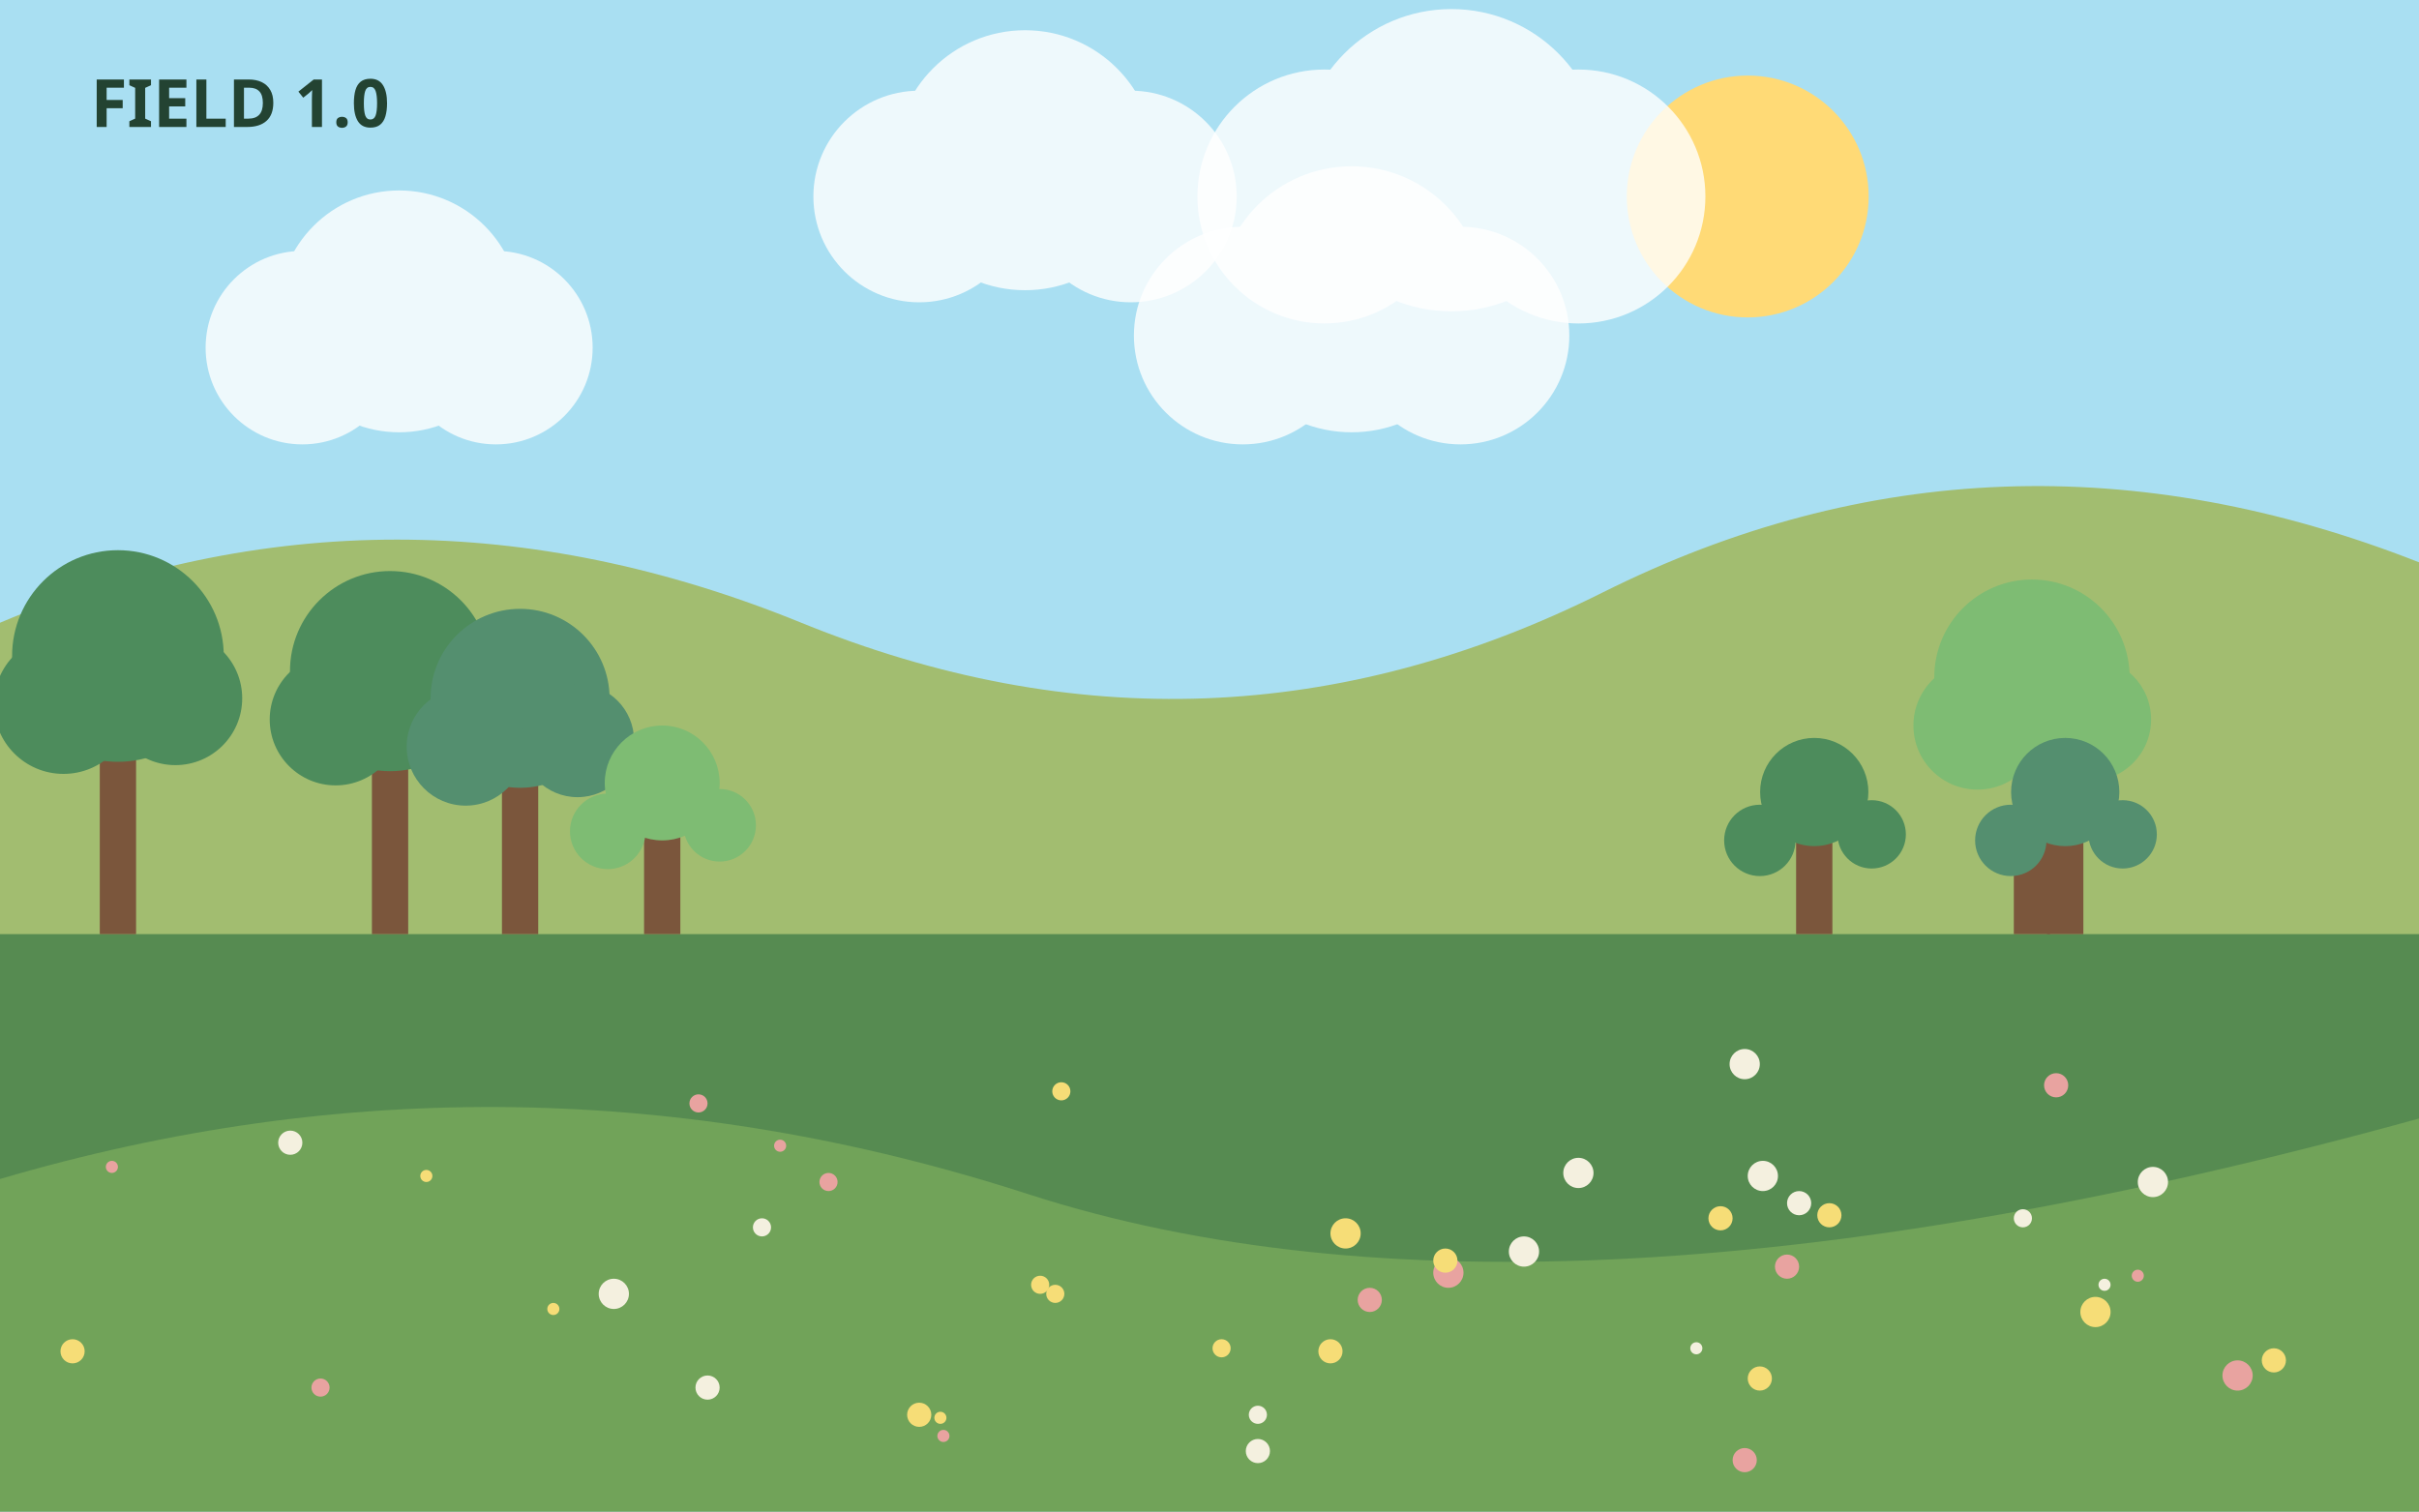
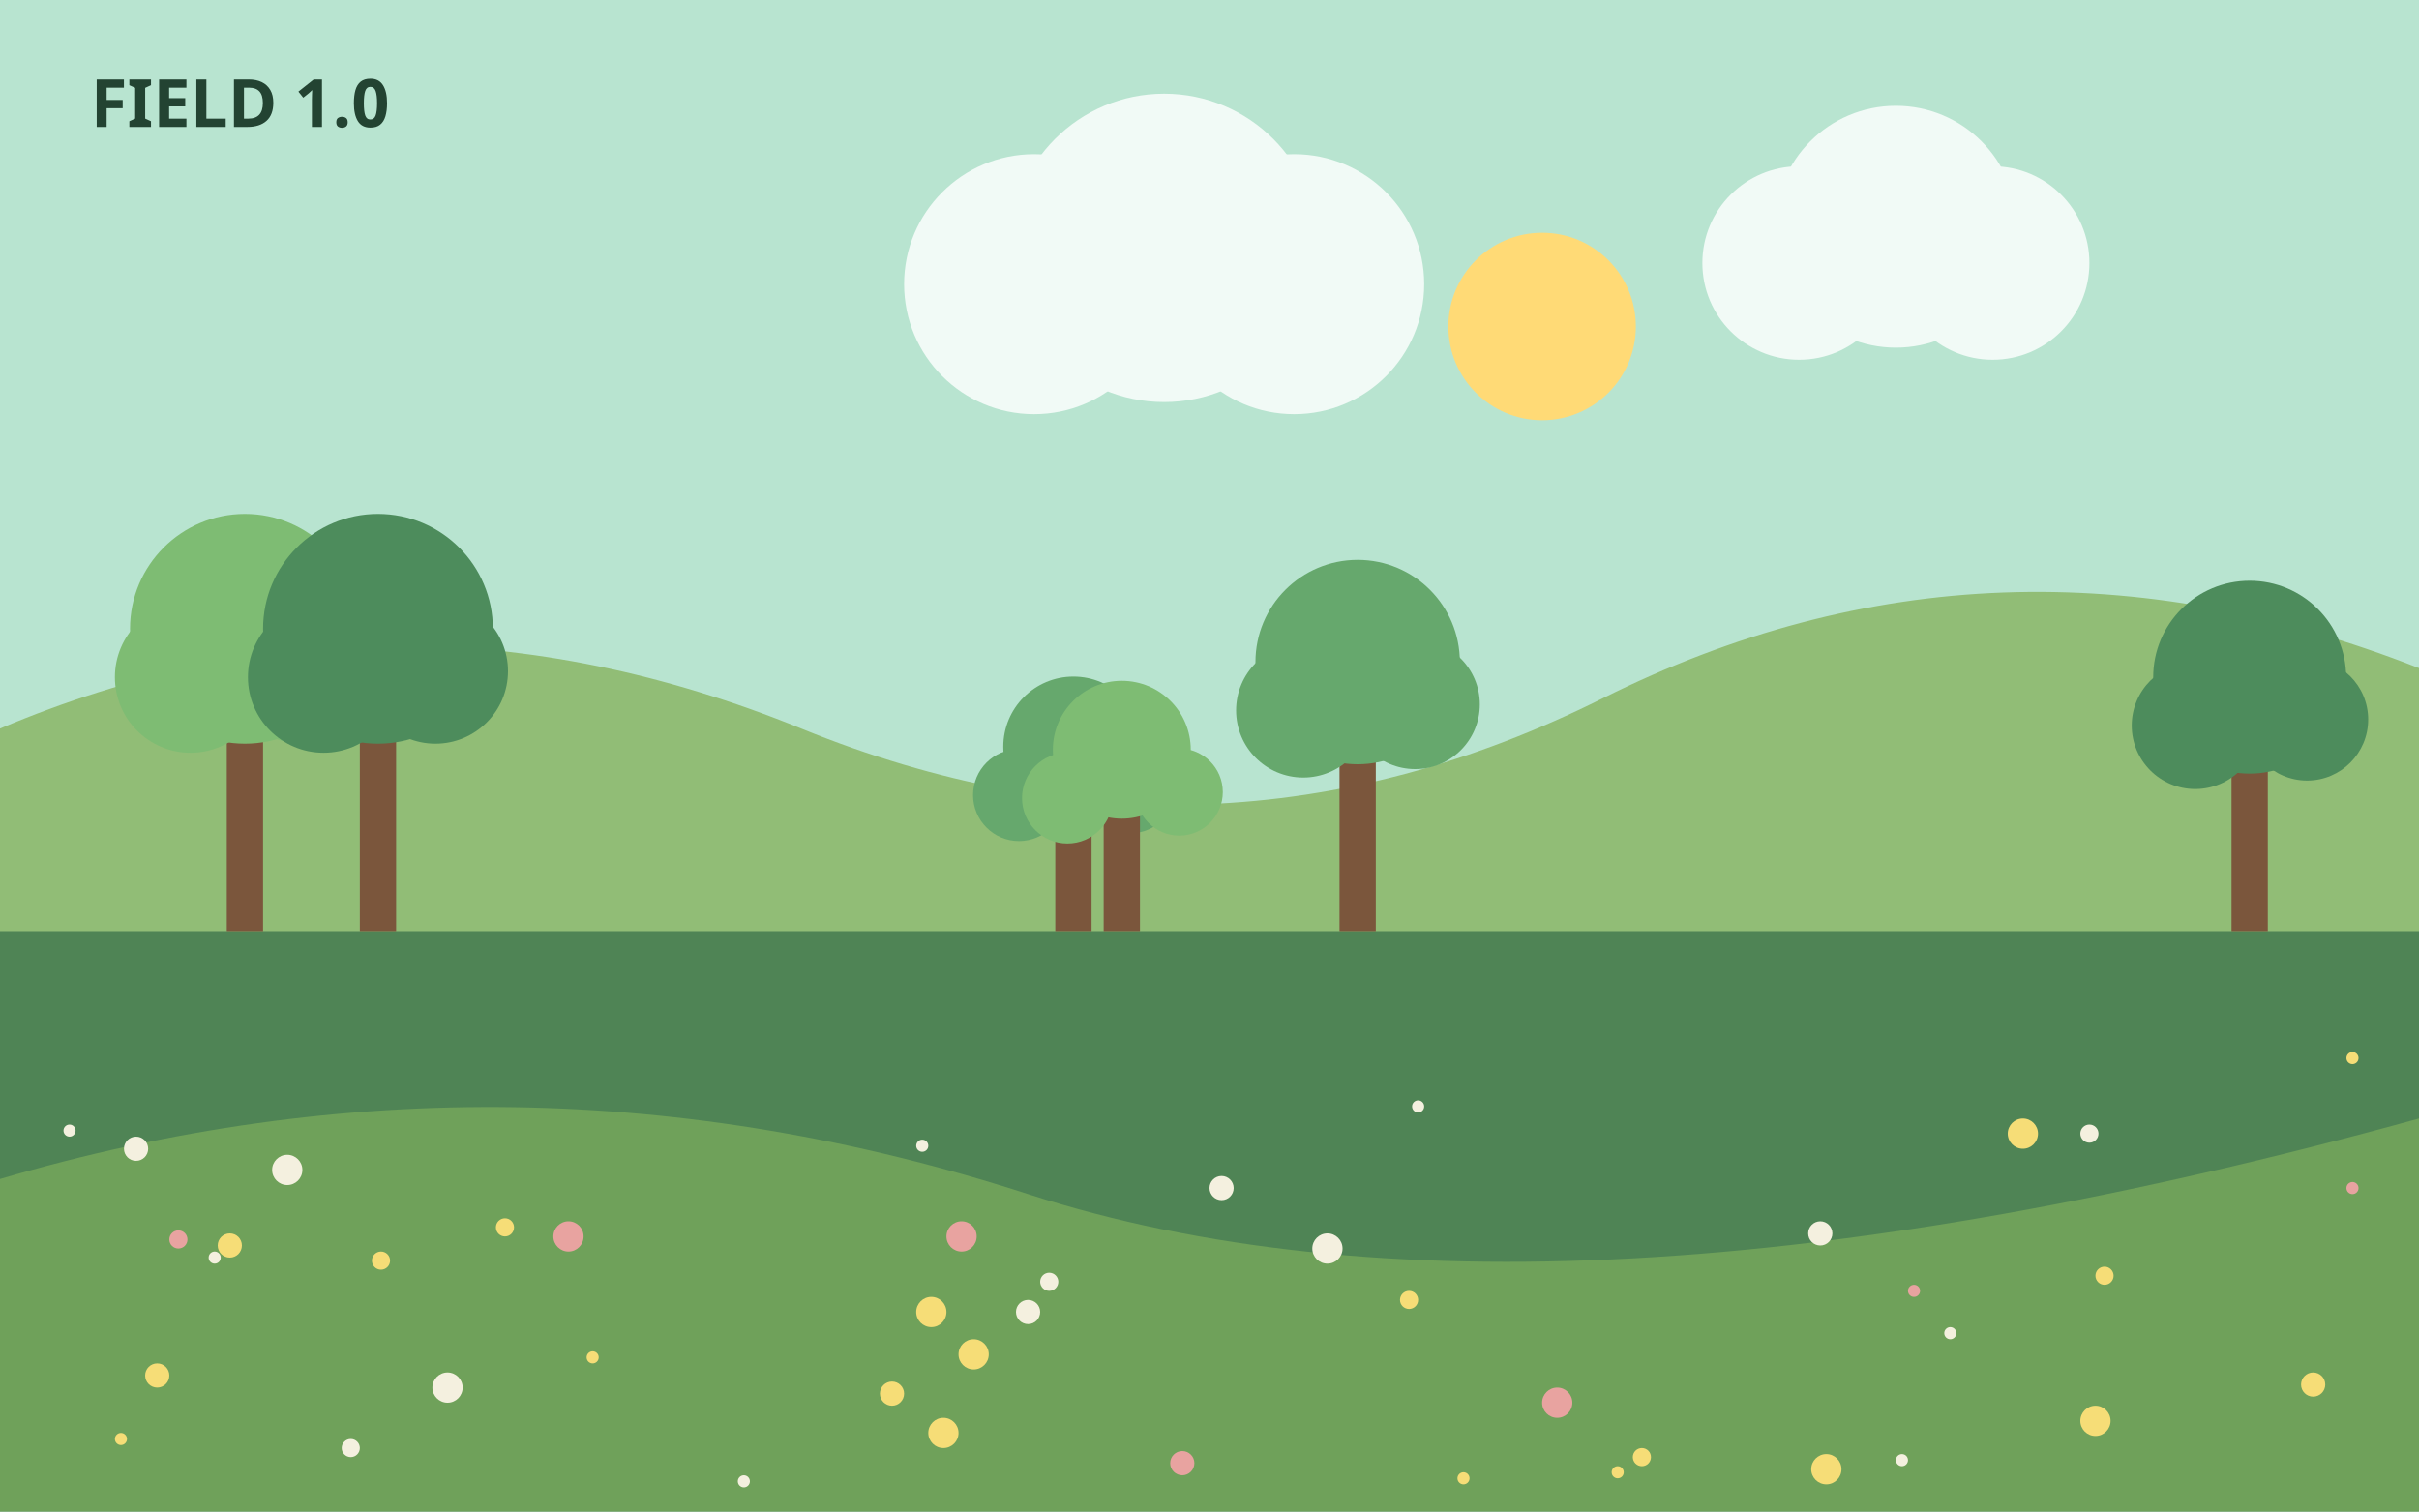
<svg xmlns="http://www.w3.org/2000/svg" width="800" height="500" viewBox="0 0 800 500">
-   <rect width="800" height="500" fill="#a9dff2" />
-   <circle cx="578" cy="65" r="40" fill="#ffda76" />
+   <rect width="800" height="500" fill="#b8e4d0" />
+   <circle cx="510" cy="108" r="31" fill="#ffda76" />
  <g fill="#ffffff" opacity="0.8">
-     <circle cx="438" cy="65" r="42" />
-     <circle cx="480" cy="53" r="50" />
-     <circle cx="522" cy="65" r="42" />
+     <circle cx="342" cy="94" r="43" />
+     <circle cx="385" cy="82" r="51" />
+     <circle cx="428" cy="94" r="43" />
  </g>
  <g fill="#ffffff" opacity="0.8">
-     <circle cx="100" cy="115" r="32" />
-     <circle cx="132" cy="103" r="40" />
-     <circle cx="164" cy="115" r="32" />
+     <circle cx="595" cy="87" r="32" />
+     <circle cx="627" cy="75" r="40" />
+     <circle cx="659" cy="87" r="32" />
  </g>
-   <g fill="#ffffff" opacity="0.8">
-     <circle cx="411" cy="111" r="36" />
-     <circle cx="447" cy="99" r="44" />
-     <circle cx="483" cy="111" r="36" />
-   </g>
-   <g fill="#ffffff" opacity="0.8">
-     <circle cx="304" cy="65" r="35" />
-     <circle cx="339" cy="53" r="43" />
-     <circle cx="374" cy="65" r="35" />
-   </g>
-   <path d="M0 206 Q130 151 265 206 T530 196 T800 186 V340 H0Z" fill="#a2bd70" />
-   <rect y="309" width="800" height="191" fill="#568b51" />
+   <path d="M0 241 Q130 186 265 241 T530 231 T800 221 V340 H0Z" fill="#91bd76" />
+   <rect y="308" width="800" height="192" fill="#4f8455" />
  <path d="M0 390 Q170 340 340 395 T800 370 V500 H0Z" fill="#78a95b" opacity="0.78" />
-   <rect x="33" y="217" width="12" height="92" fill="#7b563c" stroke="none" />
-   <circle cx="39" cy="217" r="35.0" fill="#4d8c5c" stroke="none" />
-   <circle cx="21" cy="233" r="23.0" fill="#4d8c5c" stroke="none" />
-   <circle cx="58" cy="231" r="22.1" fill="#4d8c5c" stroke="none" />
-   <rect x="123" y="222" width="12" height="87" fill="#7b563c" stroke="none" />
-   <circle cx="129" cy="222" r="33.1" fill="#4d8c5c" stroke="none" />
-   <circle cx="111" cy="238" r="21.8" fill="#4d8c5c" stroke="none" />
-   <circle cx="148" cy="236" r="20.9" fill="#4d8c5c" stroke="none" />
-   <rect x="166" y="231" width="12" height="78" fill="#7b563c" stroke="none" />
-   <circle cx="172" cy="231" r="29.6" fill="#548f6f" stroke="none" />
-   <circle cx="154" cy="247" r="19.5" fill="#548f6f" stroke="none" />
-   <circle cx="191" cy="245" r="18.7" fill="#548f6f" stroke="none" />
-   <rect x="213" y="259" width="12" height="50" fill="#7b563c" stroke="none" />
-   <circle cx="219" cy="259" r="19.0" fill="#7ebc73" stroke="none" />
-   <circle cx="201" cy="275" r="12.5" fill="#7ebc73" stroke="none" />
-   <circle cx="238" cy="273" r="12.0" fill="#7ebc73" stroke="none" />
-   <rect x="594" y="262" width="12" height="47" fill="#7b563c" stroke="none" />
-   <circle cx="600" cy="262" r="17.9" fill="#4d8c5c" stroke="none" />
-   <circle cx="582" cy="278" r="11.8" fill="#4d8c5c" stroke="none" />
-   <circle cx="619" cy="276" r="11.3" fill="#4d8c5c" stroke="none" />
-   <rect x="666" y="224" width="12" height="85" fill="#7b563c" stroke="none" />
-   <circle cx="672" cy="224" r="32.3" fill="#7ebc73" stroke="none" />
-   <circle cx="654" cy="240" r="21.2" fill="#7ebc73" stroke="none" />
-   <circle cx="691" cy="238" r="20.4" fill="#7ebc73" stroke="none" />
-   <rect x="677" y="262" width="12" height="47" fill="#7b563c" stroke="none" />
-   <circle cx="683" cy="262" r="17.9" fill="#548f6f" stroke="none" />
-   <circle cx="665" cy="278" r="11.8" fill="#548f6f" stroke="none" />
-   <circle cx="702" cy="276" r="11.3" fill="#548f6f" stroke="none" />
-   <circle cx="696" cy="425" r="2" fill="#f4f0df" />
-   <circle cx="349" cy="428" r="3" fill="#f6dd77" />
-   <circle cx="258" cy="379" r="2" fill="#e8a3a0" />
-   <circle cx="183" cy="433" r="2" fill="#f6dd77" />
-   <circle cx="522" cy="388" r="5" fill="#f4f0df" />
-   <circle cx="203" cy="428" r="5" fill="#f4f0df" />
-   <circle cx="96" cy="378" r="4" fill="#f4f0df" />
-   <circle cx="404" cy="446" r="3" fill="#f6dd77" />
-   <circle cx="583" cy="389" r="5" fill="#f4f0df" />
-   <circle cx="344" cy="425" r="3" fill="#f6dd77" />
-   <circle cx="231" cy="365" r="3" fill="#e8a3a0" />
-   <circle cx="577" cy="483" r="4" fill="#e8a3a0" />
-   <circle cx="304" cy="468" r="4" fill="#f6dd77" />
-   <circle cx="752" cy="450" r="4" fill="#f6dd77" />
-   <circle cx="312" cy="475" r="2" fill="#e8a3a0" />
-   <circle cx="351" cy="361" r="3" fill="#f6dd77" />
-   <circle cx="479" cy="421" r="5" fill="#e8a3a0" />
-   <circle cx="311" cy="469" r="2" fill="#f6dd77" />
-   <circle cx="569" cy="403" r="4" fill="#f6dd77" />
-   <circle cx="561" cy="446" r="2" fill="#f4f0df" />
-   <circle cx="445" cy="408" r="5" fill="#f6dd77" />
-   <circle cx="106" cy="459" r="3" fill="#e8a3a0" />
-   <circle cx="740" cy="455" r="5" fill="#e8a3a0" />
-   <circle cx="453" cy="430" r="4" fill="#e8a3a0" />
-   <circle cx="582" cy="456" r="4" fill="#f6dd77" />
-   <circle cx="440" cy="447" r="4" fill="#f6dd77" />
-   <circle cx="577" cy="352" r="5" fill="#f4f0df" />
-   <circle cx="141" cy="389" r="2" fill="#f6dd77" />
-   <circle cx="274" cy="391" r="3" fill="#e8a3a0" />
-   <circle cx="693" cy="434" r="5" fill="#f6dd77" />
-   <circle cx="24" cy="447" r="4" fill="#f6dd77" />
-   <circle cx="478" cy="417" r="4" fill="#f6dd77" />
-   <circle cx="504" cy="414" r="5" fill="#f4f0df" />
-   <circle cx="707" cy="422" r="2" fill="#e8a3a0" />
-   <circle cx="669" cy="403" r="3" fill="#f4f0df" />
-   <circle cx="234" cy="459" r="4" fill="#f4f0df" />
-   <circle cx="712" cy="391" r="5" fill="#f4f0df" />
-   <circle cx="416" cy="468" r="3" fill="#f4f0df" />
-   <circle cx="416" cy="480" r="4" fill="#f4f0df" />
-   <circle cx="595" cy="398" r="4" fill="#f4f0df" />
-   <circle cx="605" cy="402" r="4" fill="#f6dd77" />
-   <circle cx="591" cy="419" r="4" fill="#e8a3a0" />
-   <circle cx="252" cy="406" r="3" fill="#f4f0df" />
-   <circle cx="37" cy="386" r="2" fill="#e8a3a0" />
-   <circle cx="680" cy="359" r="4" fill="#e8a3a0" />
+   <rect x="75" y="208" width="12" height="100" fill="#7b563c" stroke="none" />
+   <circle cx="81" cy="208" r="38.0" fill="#7ebc73" stroke="none" />
+   <circle cx="63" cy="224" r="25.0" fill="#7ebc73" stroke="none" />
+   <circle cx="100" cy="222" r="24.0" fill="#7ebc73" stroke="none" />
+   <rect x="119" y="208" width="12" height="100" fill="#7b563c" stroke="none" />
+   <circle cx="125" cy="208" r="38.0" fill="#4d8c5c" stroke="none" />
+   <circle cx="107" cy="224" r="25.0" fill="#4d8c5c" stroke="none" />
+   <circle cx="144" cy="222" r="24.0" fill="#4d8c5c" stroke="none" />
+   <rect x="349" y="247" width="12" height="61" fill="#7b563c" stroke="none" />
+   <circle cx="355" cy="247" r="23.2" fill="#66a86d" stroke="none" />
+   <circle cx="337" cy="263" r="15.2" fill="#66a86d" stroke="none" />
+   <circle cx="374" cy="261" r="14.6" fill="#66a86d" stroke="none" />
+   <rect x="365" y="248" width="12" height="60" fill="#7b563c" stroke="none" />
+   <circle cx="371" cy="248" r="22.8" fill="#7ebc73" stroke="none" />
+   <circle cx="353" cy="264" r="15.0" fill="#7ebc73" stroke="none" />
+   <circle cx="390" cy="262" r="14.4" fill="#7ebc73" stroke="none" />
+   <rect x="443" y="219" width="12" height="89" fill="#7b563c" stroke="none" />
+   <circle cx="449" cy="219" r="33.8" fill="#66a86d" stroke="none" />
+   <circle cx="431" cy="235" r="22.2" fill="#66a86d" stroke="none" />
+   <circle cx="468" cy="233" r="21.4" fill="#66a86d" stroke="none" />
+   <rect x="738" y="224" width="12" height="84" fill="#7b563c" stroke="none" />
+   <circle cx="744" cy="224" r="31.9" fill="#4d8c5c" stroke="none" />
+   <circle cx="726" cy="240" r="21.0" fill="#4d8c5c" stroke="none" />
+   <circle cx="763" cy="238" r="20.2" fill="#4d8c5c" stroke="none" />
+   <circle cx="645" cy="441" r="2" fill="#f4f0df" />
+   <circle cx="190" cy="407" r="2" fill="#e8a3a0" />
+   <circle cx="691" cy="375" r="3" fill="#f4f0df" />
+   <circle cx="347" cy="424" r="3" fill="#f4f0df" />
+   <circle cx="148" cy="459" r="5" fill="#f4f0df" />
+   <circle cx="469" cy="366" r="2" fill="#f4f0df" />
+   <circle cx="466" cy="430" r="3" fill="#f6dd77" />
+   <circle cx="535" cy="487" r="2" fill="#f6dd77" />
+   <circle cx="196" cy="449" r="2" fill="#f6dd77" />
+   <circle cx="629" cy="483" r="2" fill="#f4f0df" />
+   <circle cx="633" cy="427" r="2" fill="#e8a3a0" />
+   <circle cx="312" cy="474" r="5" fill="#f6dd77" />
+   <circle cx="295" cy="461" r="4" fill="#f6dd77" />
+   <circle cx="308" cy="434" r="5" fill="#f6dd77" />
+   <circle cx="40" cy="476" r="2" fill="#f6dd77" />
+   <circle cx="778" cy="393" r="2" fill="#e8a3a0" />
+   <circle cx="543" cy="482" r="3" fill="#f6dd77" />
+   <circle cx="71" cy="416" r="2" fill="#f4f0df" />
+   <circle cx="693" cy="470" r="5" fill="#f6dd77" />
+   <circle cx="45" cy="380" r="4" fill="#f4f0df" />
+   <circle cx="318" cy="409" r="5" fill="#e8a3a0" />
+   <circle cx="604" cy="486" r="5" fill="#f6dd77" />
+   <circle cx="305" cy="379" r="2" fill="#f4f0df" />
+   <circle cx="116" cy="479" r="3" fill="#f4f0df" />
+   <circle cx="167" cy="406" r="3" fill="#f6dd77" />
+   <circle cx="778" cy="350" r="2" fill="#f6dd77" />
+   <circle cx="188" cy="409" r="5" fill="#e8a3a0" />
+   <circle cx="602" cy="408" r="4" fill="#f4f0df" />
+   <circle cx="515" cy="464" r="5" fill="#e8a3a0" />
+   <circle cx="76" cy="412" r="4" fill="#f6dd77" />
+   <circle cx="669" cy="375" r="5" fill="#f6dd77" />
+   <circle cx="765" cy="458" r="4" fill="#f6dd77" />
+   <circle cx="340" cy="434" r="4" fill="#f4f0df" />
+   <circle cx="59" cy="410" r="3" fill="#e8a3a0" />
+   <circle cx="23" cy="374" r="2" fill="#f4f0df" />
+   <circle cx="126" cy="417" r="3" fill="#f6dd77" />
+   <circle cx="246" cy="490" r="2" fill="#f4f0df" />
+   <circle cx="391" cy="484" r="4" fill="#e8a3a0" />
+   <circle cx="322" cy="448" r="5" fill="#f6dd77" />
+   <circle cx="439" cy="413" r="5" fill="#f4f0df" />
+   <circle cx="95" cy="387" r="5" fill="#f4f0df" />
+   <circle cx="696" cy="422" r="3" fill="#f6dd77" />
+   <circle cx="404" cy="393" r="4" fill="#f4f0df" />
+   <circle cx="52" cy="455" r="4" fill="#f6dd77" />
+   <circle cx="484" cy="489" r="2" fill="#f6dd77" />
  <text x="30" y="42" fill="#234332" font-family="sans-serif" font-size="22" font-weight="700">FIELD 1.0</text>
</svg>
